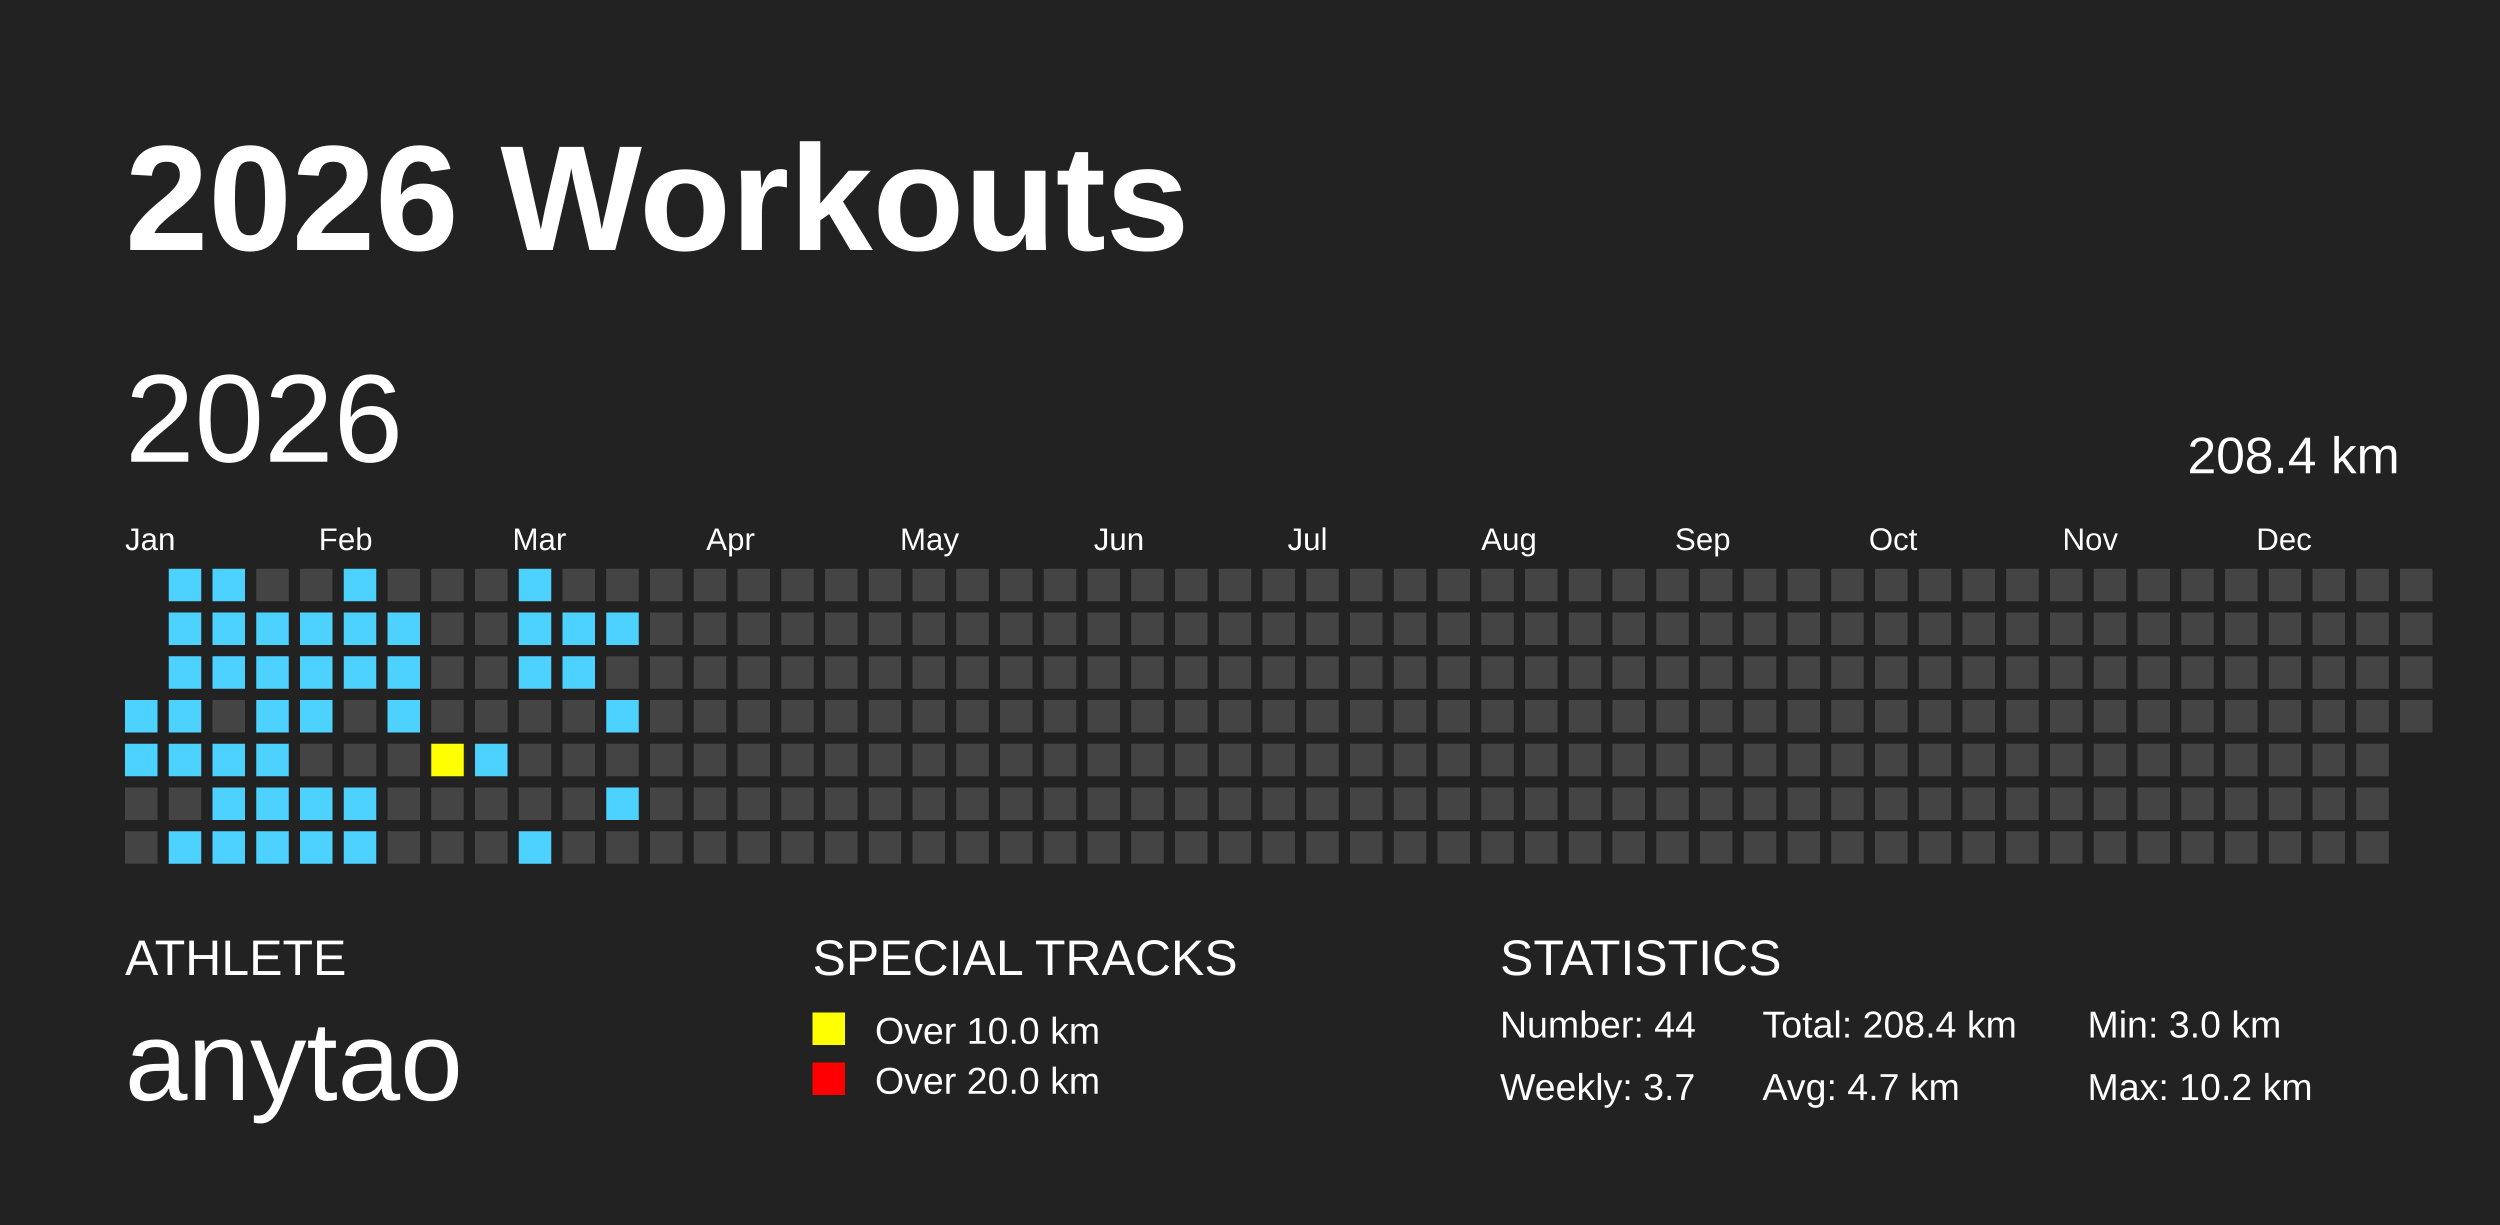
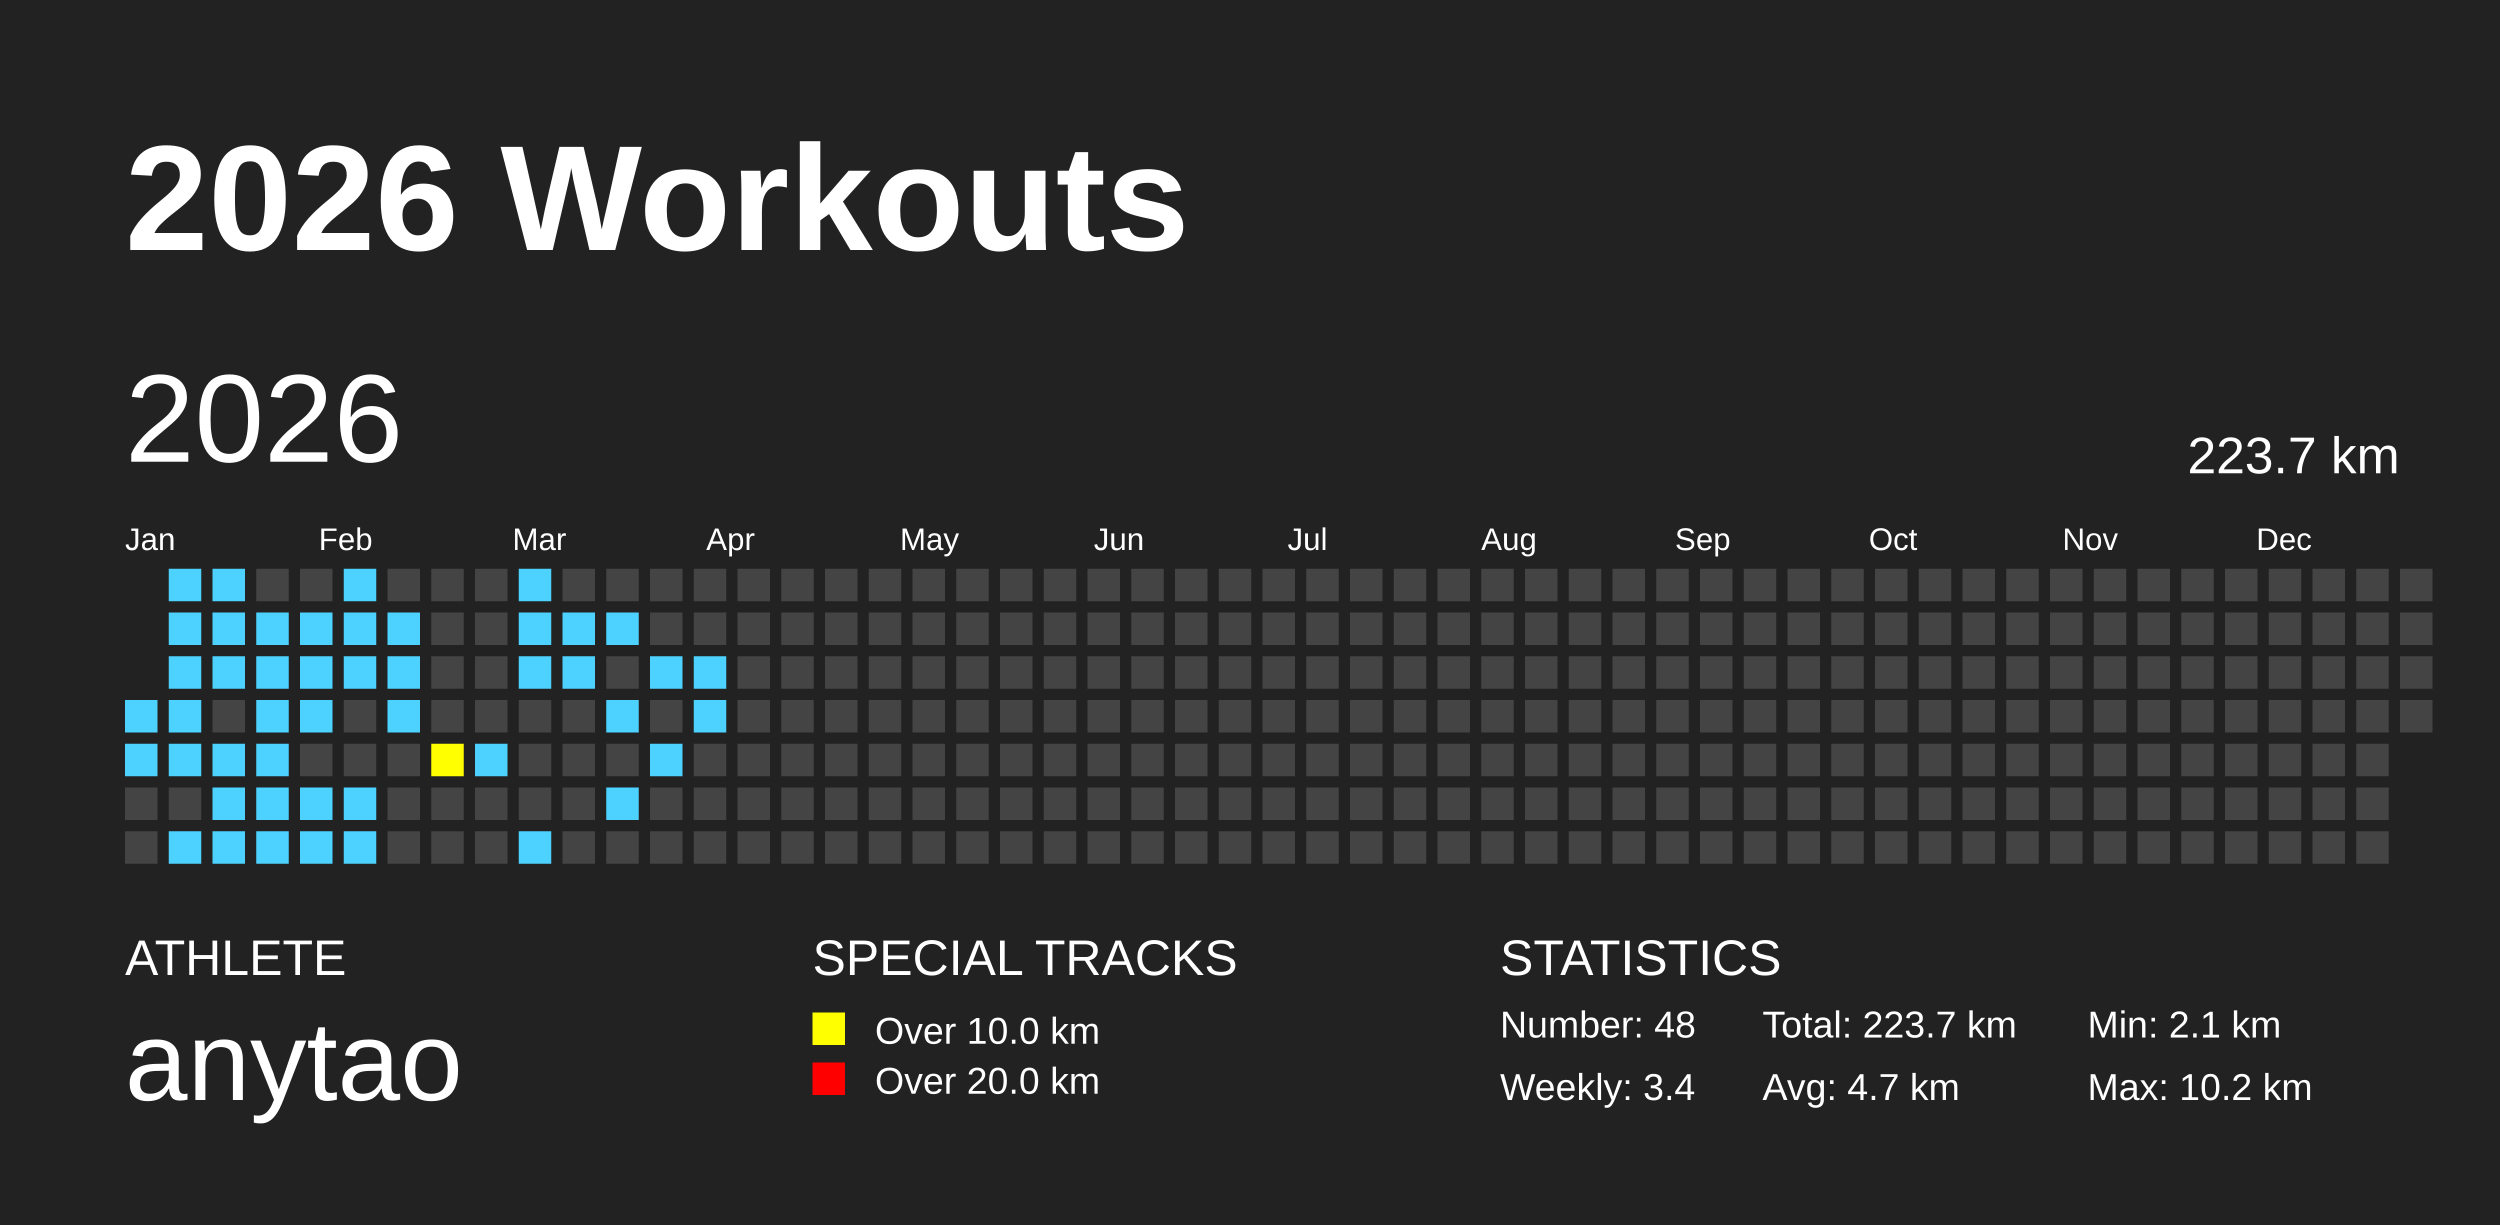
<svg xmlns="http://www.w3.org/2000/svg" baseProfile="full" height="98mm" version="1.1" viewBox="0,0,200,98" width="200mm">
  <defs />
  <rect fill="#222222" height="98" width="200" x="0" y="0" />
  <text fill="#FFFFFF" style="font-size:12px; font-family:Arial; font-weight:bold;" x="10" y="20">2026 Workouts</text>
  <text fill="#FFFFFF" style="font-size:4px; font-family:Arial" x="10" y="78">ATHLETE</text>
  <text fill="#FFFFFF" style="font-size:9px; font-family:Arial" x="10" y="88">anytao</text>
  <text fill="#FFFFFF" style="font-size:4px; font-family:Arial" x="65" y="78">SPECIAL TRACKS</text>
  <rect fill="yellow" height="2.6" width="2.6" x="65" y="81" />
  <text fill="#FFFFFF" style="font-size:3px; font-family:Arial" x="70" y="83.5">Over 10.0 km</text>
  <rect fill="red" height="2.6" width="2.6" x="65" y="85" />
  <text fill="#FFFFFF" style="font-size:3px; font-family:Arial" x="70" y="87.5">Over 20.0 km</text>
  <text fill="#FFFFFF" style="font-size:4px; font-family:Arial" x="120" y="78">STATISTICS</text>
-   <text fill="#FFFFFF" style="font-size:3px; font-family:Arial" x="120" y="83">Number: 44</text>
-   <text fill="#FFFFFF" style="font-size:3px; font-family:Arial" x="120" y="88">Weekly: 3.7</text>
-   <text fill="#FFFFFF" style="font-size:3px; font-family:Arial" x="141" y="83">Total: 208.4 km</text>
+   <text fill="#FFFFFF" style="font-size:3px; font-family:Arial" x="120" y="83">Number: 48</text>
+   <text fill="#FFFFFF" style="font-size:3px; font-family:Arial" x="120" y="88">Weekly: 3.4</text>
+   <text fill="#FFFFFF" style="font-size:3px; font-family:Arial" x="141" y="83">Total: 223.7 km</text>
  <text fill="#FFFFFF" style="font-size:3px; font-family:Arial" x="141" y="88">Avg: 4.7 km</text>
-   <text fill="#FFFFFF" style="font-size:3px; font-family:Arial" x="167" y="83">Min: 3.0 km</text>
+   <text fill="#FFFFFF" style="font-size:3px; font-family:Arial" x="167" y="83">Min: 2.1 km</text>
  <text fill="#FFFFFF" style="font-size:3px; font-family:Arial" x="167" y="88">Max: 10.2 km</text>
  <text dominant-baseline="hanging" fill="#FFFFFF" style="font-size:10.0px; font-family:Arial;" x="10" y="30">2026</text>
-   <text dominant-baseline="hanging" fill="#FFFFFF" style="font-size:4.125px; font-family:Arial;" x="175" y="35">208.4 km</text>
+   <text dominant-baseline="hanging" fill="#FFFFFF" style="font-size:4.125px; font-family:Arial;" x="175" y="35">223.7 km</text>
  <text fill="#FFFFFF" style="font-size:2.5px; font-family:Arial" x="10.0" y="44">Jan</text>
  <text fill="#FFFFFF" style="font-size:2.5px; font-family:Arial" x="25.5" y="44">Feb</text>
  <text fill="#FFFFFF" style="font-size:2.5px; font-family:Arial" x="41.0" y="44">Mar</text>
  <text fill="#FFFFFF" style="font-size:2.5px; font-family:Arial" x="56.5" y="44">Apr</text>
  <text fill="#FFFFFF" style="font-size:2.5px; font-family:Arial" x="72.0" y="44">May</text>
  <text fill="#FFFFFF" style="font-size:2.5px; font-family:Arial" x="87.5" y="44">Jun</text>
  <text fill="#FFFFFF" style="font-size:2.5px; font-family:Arial" x="103.0" y="44">Jul</text>
  <text fill="#FFFFFF" style="font-size:2.5px; font-family:Arial" x="118.5" y="44">Aug</text>
  <text fill="#FFFFFF" style="font-size:2.5px; font-family:Arial" x="134.0" y="44">Sep</text>
  <text fill="#FFFFFF" style="font-size:2.5px; font-family:Arial" x="149.5" y="44">Oct</text>
  <text fill="#FFFFFF" style="font-size:2.5px; font-family:Arial" x="165.0" y="44">Nov</text>
  <text fill="#FFFFFF" style="font-size:2.5px; font-family:Arial" x="180.5" y="44">Dec</text>
  <rect fill="#4DD2FF" height="2.6" width="2.6" x="10.0" y="56.0" />
  <rect fill="#4DD2FF" height="2.6" width="2.6" x="10.0" y="59.5" />
  <rect fill="#444444" height="2.6" width="2.6" x="10.0" y="63.0" />
  <rect fill="#444444" height="2.6" width="2.6" x="10.0" y="66.5" />
  <rect fill="#4DD2FF" height="2.6" width="2.6" x="13.5" y="45.5" />
  <rect fill="#4DD2FF" height="2.6" width="2.6" x="13.5" y="49.0" />
  <rect fill="#4DD2FF" height="2.6" width="2.6" x="13.5" y="52.5" />
  <rect fill="#4DD2FF" height="2.6" width="2.6" x="13.5" y="56.0" />
  <rect fill="#4DD2FF" height="2.6" width="2.6" x="13.5" y="59.5" />
  <rect fill="#444444" height="2.6" width="2.6" x="13.5" y="63.0" />
  <rect fill="#4DD2FF" height="2.6" width="2.6" x="13.5" y="66.5" />
  <rect fill="#4DD2FF" height="2.6" width="2.6" x="17.0" y="45.5" />
  <rect fill="#4DD2FF" height="2.6" width="2.6" x="17.0" y="49.0" />
  <rect fill="#4DD2FF" height="2.6" width="2.6" x="17.0" y="52.5" />
  <rect fill="#444444" height="2.6" width="2.6" x="17.0" y="56.0" />
  <rect fill="#4DD2FF" height="2.6" width="2.6" x="17.0" y="59.5" />
  <rect fill="#4DD2FF" height="2.6" width="2.6" x="17.0" y="63.0" />
  <rect fill="#4DD2FF" height="2.6" width="2.6" x="17.0" y="66.5" />
  <rect fill="#444444" height="2.6" width="2.6" x="20.5" y="45.5" />
  <rect fill="#4DD2FF" height="2.6" width="2.6" x="20.5" y="49.0" />
  <rect fill="#4DD2FF" height="2.6" width="2.6" x="20.5" y="52.5" />
  <rect fill="#4DD2FF" height="2.6" width="2.6" x="20.5" y="56.0" />
  <rect fill="#4DD2FF" height="2.6" width="2.6" x="20.5" y="59.5" />
  <rect fill="#4DD2FF" height="2.6" width="2.6" x="20.5" y="63.0" />
  <rect fill="#4DD2FF" height="2.6" width="2.6" x="20.5" y="66.5" />
  <rect fill="#444444" height="2.6" width="2.6" x="24.0" y="45.5" />
  <rect fill="#4DD2FF" height="2.6" width="2.6" x="24.0" y="49.0" />
  <rect fill="#4DD2FF" height="2.6" width="2.6" x="24.0" y="52.5" />
  <rect fill="#4DD2FF" height="2.6" width="2.6" x="24.0" y="56.0" />
  <rect fill="#444444" height="2.6" width="2.6" x="24.0" y="59.5" />
  <rect fill="#4DD2FF" height="2.6" width="2.6" x="24.0" y="63.0" />
  <rect fill="#4DD2FF" height="2.6" width="2.6" x="24.0" y="66.5" />
  <rect fill="#4DD2FF" height="2.6" width="2.6" x="27.5" y="45.5" />
  <rect fill="#4DD2FF" height="2.6" width="2.6" x="27.5" y="49.0" />
  <rect fill="#4DD2FF" height="2.6" width="2.6" x="27.5" y="52.5" />
  <rect fill="#444444" height="2.6" width="2.6" x="27.5" y="56.0" />
  <rect fill="#444444" height="2.6" width="2.6" x="27.5" y="59.5" />
  <rect fill="#4DD2FF" height="2.6" width="2.6" x="27.5" y="63.0" />
  <rect fill="#4DD2FF" height="2.6" width="2.6" x="27.5" y="66.5" />
  <rect fill="#444444" height="2.6" width="2.6" x="31.0" y="45.5" />
  <rect fill="#4DD2FF" height="2.6" width="2.6" x="31.0" y="49.0" />
  <rect fill="#4DD2FF" height="2.6" width="2.6" x="31.0" y="52.5" />
  <rect fill="#4DD2FF" height="2.6" width="2.6" x="31.0" y="56.0" />
  <rect fill="#444444" height="2.6" width="2.6" x="31.0" y="59.5" />
  <rect fill="#444444" height="2.6" width="2.6" x="31.0" y="63.0" />
  <rect fill="#444444" height="2.6" width="2.6" x="31.0" y="66.5" />
  <rect fill="#444444" height="2.6" width="2.6" x="34.5" y="45.5" />
  <rect fill="#444444" height="2.6" width="2.6" x="34.5" y="49.0" />
  <rect fill="#444444" height="2.6" width="2.6" x="34.5" y="52.5" />
  <rect fill="#444444" height="2.6" width="2.6" x="34.5" y="56.0" />
  <rect fill="yellow" height="2.6" width="2.6" x="34.5" y="59.5" />
  <rect fill="#444444" height="2.6" width="2.6" x="34.5" y="63.0" />
  <rect fill="#444444" height="2.6" width="2.6" x="34.5" y="66.5" />
  <rect fill="#444444" height="2.6" width="2.6" x="38.0" y="45.5" />
  <rect fill="#444444" height="2.6" width="2.6" x="38.0" y="49.0" />
  <rect fill="#444444" height="2.6" width="2.6" x="38.0" y="52.5" />
  <rect fill="#444444" height="2.6" width="2.6" x="38.0" y="56.0" />
  <rect fill="#4DD2FF" height="2.6" width="2.6" x="38.0" y="59.5" />
  <rect fill="#444444" height="2.6" width="2.6" x="38.0" y="63.0" />
  <rect fill="#444444" height="2.6" width="2.6" x="38.0" y="66.5" />
  <rect fill="#4DD2FF" height="2.6" width="2.6" x="41.5" y="45.5" />
  <rect fill="#4DD2FF" height="2.6" width="2.6" x="41.5" y="49.0" />
  <rect fill="#4DD2FF" height="2.6" width="2.6" x="41.5" y="52.5" />
  <rect fill="#444444" height="2.6" width="2.6" x="41.5" y="56.0" />
  <rect fill="#444444" height="2.6" width="2.6" x="41.5" y="59.5" />
  <rect fill="#444444" height="2.6" width="2.6" x="41.5" y="63.0" />
  <rect fill="#4DD2FF" height="2.6" width="2.6" x="41.5" y="66.5" />
  <rect fill="#444444" height="2.6" width="2.6" x="45.0" y="45.5" />
  <rect fill="#4DD2FF" height="2.6" width="2.6" x="45.0" y="49.0" />
  <rect fill="#4DD2FF" height="2.6" width="2.6" x="45.0" y="52.5" />
  <rect fill="#444444" height="2.6" width="2.6" x="45.0" y="56.0" />
  <rect fill="#444444" height="2.6" width="2.6" x="45.0" y="59.5" />
  <rect fill="#444444" height="2.6" width="2.6" x="45.0" y="63.0" />
  <rect fill="#444444" height="2.6" width="2.6" x="45.0" y="66.5" />
  <rect fill="#444444" height="2.6" width="2.6" x="48.5" y="45.5" />
  <rect fill="#4DD2FF" height="2.6" width="2.6" x="48.5" y="49.0" />
  <rect fill="#444444" height="2.6" width="2.6" x="48.5" y="52.5" />
  <rect fill="#4DD2FF" height="2.6" width="2.6" x="48.5" y="56.0" />
  <rect fill="#444444" height="2.6" width="2.6" x="48.5" y="59.5" />
  <rect fill="#4DD2FF" height="2.6" width="2.6" x="48.5" y="63.0" />
  <rect fill="#444444" height="2.6" width="2.6" x="48.5" y="66.5" />
  <rect fill="#444444" height="2.6" width="2.6" x="52.0" y="45.5" />
  <rect fill="#444444" height="2.6" width="2.6" x="52.0" y="49.0" />
-   <rect fill="#444444" height="2.6" width="2.6" x="52.0" y="52.5" />
+   <rect fill="#4DD2FF" height="2.6" width="2.6" x="52.0" y="52.5" />
  <rect fill="#444444" height="2.6" width="2.6" x="52.0" y="56.0" />
-   <rect fill="#444444" height="2.6" width="2.6" x="52.0" y="59.5" />
+   <rect fill="#4DD2FF" height="2.6" width="2.6" x="52.0" y="59.5" />
  <rect fill="#444444" height="2.6" width="2.6" x="52.0" y="63.0" />
  <rect fill="#444444" height="2.6" width="2.6" x="52.0" y="66.5" />
  <rect fill="#444444" height="2.6" width="2.6" x="55.5" y="45.5" />
  <rect fill="#444444" height="2.6" width="2.6" x="55.5" y="49.0" />
-   <rect fill="#444444" height="2.6" width="2.6" x="55.5" y="52.5" />
-   <rect fill="#444444" height="2.6" width="2.6" x="55.5" y="56.0" />
+   <rect fill="#4DD2FF" height="2.6" width="2.6" x="55.5" y="52.5" />
+   <rect fill="#4DD2FF" height="2.6" width="2.6" x="55.5" y="56.0" />
  <rect fill="#444444" height="2.6" width="2.6" x="55.5" y="59.5" />
  <rect fill="#444444" height="2.6" width="2.6" x="55.5" y="63.0" />
  <rect fill="#444444" height="2.6" width="2.6" x="55.5" y="66.5" />
  <rect fill="#444444" height="2.6" width="2.6" x="59.0" y="45.5" />
  <rect fill="#444444" height="2.6" width="2.6" x="59.0" y="49.0" />
  <rect fill="#444444" height="2.6" width="2.6" x="59.0" y="52.5" />
  <rect fill="#444444" height="2.6" width="2.6" x="59.0" y="56.0" />
  <rect fill="#444444" height="2.6" width="2.6" x="59.0" y="59.5" />
  <rect fill="#444444" height="2.6" width="2.6" x="59.0" y="63.0" />
  <rect fill="#444444" height="2.6" width="2.6" x="59.0" y="66.5" />
  <rect fill="#444444" height="2.6" width="2.6" x="62.5" y="45.5" />
  <rect fill="#444444" height="2.6" width="2.6" x="62.5" y="49.0" />
  <rect fill="#444444" height="2.6" width="2.6" x="62.5" y="52.5" />
  <rect fill="#444444" height="2.6" width="2.6" x="62.5" y="56.0" />
  <rect fill="#444444" height="2.6" width="2.6" x="62.5" y="59.5" />
  <rect fill="#444444" height="2.6" width="2.6" x="62.5" y="63.0" />
  <rect fill="#444444" height="2.6" width="2.6" x="62.5" y="66.5" />
  <rect fill="#444444" height="2.6" width="2.6" x="66.0" y="45.5" />
  <rect fill="#444444" height="2.6" width="2.6" x="66.0" y="49.0" />
  <rect fill="#444444" height="2.6" width="2.6" x="66.0" y="52.5" />
  <rect fill="#444444" height="2.6" width="2.6" x="66.0" y="56.0" />
  <rect fill="#444444" height="2.6" width="2.6" x="66.0" y="59.5" />
  <rect fill="#444444" height="2.6" width="2.6" x="66.0" y="63.0" />
  <rect fill="#444444" height="2.6" width="2.6" x="66.0" y="66.5" />
  <rect fill="#444444" height="2.6" width="2.6" x="69.5" y="45.5" />
  <rect fill="#444444" height="2.6" width="2.6" x="69.5" y="49.0" />
  <rect fill="#444444" height="2.6" width="2.6" x="69.5" y="52.5" />
  <rect fill="#444444" height="2.6" width="2.6" x="69.5" y="56.0" />
  <rect fill="#444444" height="2.6" width="2.6" x="69.5" y="59.5" />
  <rect fill="#444444" height="2.6" width="2.6" x="69.5" y="63.0" />
  <rect fill="#444444" height="2.6" width="2.6" x="69.5" y="66.5" />
  <rect fill="#444444" height="2.6" width="2.6" x="73.0" y="45.5" />
  <rect fill="#444444" height="2.6" width="2.6" x="73.0" y="49.0" />
  <rect fill="#444444" height="2.6" width="2.6" x="73.0" y="52.5" />
  <rect fill="#444444" height="2.6" width="2.6" x="73.0" y="56.0" />
  <rect fill="#444444" height="2.6" width="2.6" x="73.0" y="59.5" />
  <rect fill="#444444" height="2.6" width="2.6" x="73.0" y="63.0" />
  <rect fill="#444444" height="2.6" width="2.6" x="73.0" y="66.5" />
  <rect fill="#444444" height="2.6" width="2.6" x="76.5" y="45.5" />
  <rect fill="#444444" height="2.6" width="2.6" x="76.5" y="49.0" />
  <rect fill="#444444" height="2.6" width="2.6" x="76.5" y="52.5" />
  <rect fill="#444444" height="2.6" width="2.6" x="76.5" y="56.0" />
  <rect fill="#444444" height="2.6" width="2.6" x="76.5" y="59.5" />
  <rect fill="#444444" height="2.6" width="2.6" x="76.5" y="63.0" />
  <rect fill="#444444" height="2.6" width="2.6" x="76.5" y="66.5" />
  <rect fill="#444444" height="2.6" width="2.6" x="80.0" y="45.5" />
  <rect fill="#444444" height="2.6" width="2.6" x="80.0" y="49.0" />
  <rect fill="#444444" height="2.6" width="2.6" x="80.0" y="52.5" />
  <rect fill="#444444" height="2.6" width="2.6" x="80.0" y="56.0" />
  <rect fill="#444444" height="2.6" width="2.6" x="80.0" y="59.5" />
  <rect fill="#444444" height="2.6" width="2.6" x="80.0" y="63.0" />
  <rect fill="#444444" height="2.6" width="2.6" x="80.0" y="66.5" />
  <rect fill="#444444" height="2.6" width="2.6" x="83.5" y="45.5" />
  <rect fill="#444444" height="2.6" width="2.6" x="83.5" y="49.0" />
  <rect fill="#444444" height="2.6" width="2.6" x="83.5" y="52.5" />
  <rect fill="#444444" height="2.6" width="2.6" x="83.5" y="56.0" />
  <rect fill="#444444" height="2.6" width="2.6" x="83.5" y="59.5" />
  <rect fill="#444444" height="2.6" width="2.6" x="83.5" y="63.0" />
  <rect fill="#444444" height="2.6" width="2.6" x="83.5" y="66.5" />
  <rect fill="#444444" height="2.6" width="2.6" x="87.0" y="45.5" />
  <rect fill="#444444" height="2.6" width="2.6" x="87.0" y="49.0" />
  <rect fill="#444444" height="2.6" width="2.6" x="87.0" y="52.5" />
  <rect fill="#444444" height="2.6" width="2.6" x="87.0" y="56.0" />
  <rect fill="#444444" height="2.6" width="2.6" x="87.0" y="59.5" />
  <rect fill="#444444" height="2.6" width="2.6" x="87.0" y="63.0" />
  <rect fill="#444444" height="2.6" width="2.6" x="87.0" y="66.5" />
  <rect fill="#444444" height="2.6" width="2.6" x="90.5" y="45.5" />
  <rect fill="#444444" height="2.6" width="2.6" x="90.5" y="49.0" />
  <rect fill="#444444" height="2.6" width="2.6" x="90.5" y="52.5" />
  <rect fill="#444444" height="2.6" width="2.6" x="90.5" y="56.0" />
  <rect fill="#444444" height="2.6" width="2.6" x="90.5" y="59.5" />
  <rect fill="#444444" height="2.6" width="2.6" x="90.5" y="63.0" />
  <rect fill="#444444" height="2.6" width="2.6" x="90.5" y="66.5" />
  <rect fill="#444444" height="2.6" width="2.6" x="94.0" y="45.5" />
  <rect fill="#444444" height="2.6" width="2.6" x="94.0" y="49.0" />
  <rect fill="#444444" height="2.6" width="2.6" x="94.0" y="52.5" />
  <rect fill="#444444" height="2.6" width="2.6" x="94.0" y="56.0" />
  <rect fill="#444444" height="2.6" width="2.6" x="94.0" y="59.5" />
  <rect fill="#444444" height="2.6" width="2.6" x="94.0" y="63.0" />
  <rect fill="#444444" height="2.6" width="2.6" x="94.0" y="66.5" />
  <rect fill="#444444" height="2.6" width="2.6" x="97.5" y="45.5" />
  <rect fill="#444444" height="2.6" width="2.6" x="97.5" y="49.0" />
  <rect fill="#444444" height="2.6" width="2.6" x="97.5" y="52.5" />
  <rect fill="#444444" height="2.6" width="2.6" x="97.5" y="56.0" />
  <rect fill="#444444" height="2.6" width="2.6" x="97.5" y="59.5" />
  <rect fill="#444444" height="2.6" width="2.6" x="97.5" y="63.0" />
  <rect fill="#444444" height="2.6" width="2.6" x="97.5" y="66.5" />
  <rect fill="#444444" height="2.6" width="2.6" x="101.0" y="45.5" />
  <rect fill="#444444" height="2.6" width="2.6" x="101.0" y="49.0" />
  <rect fill="#444444" height="2.6" width="2.6" x="101.0" y="52.5" />
  <rect fill="#444444" height="2.6" width="2.6" x="101.0" y="56.0" />
  <rect fill="#444444" height="2.6" width="2.6" x="101.0" y="59.5" />
  <rect fill="#444444" height="2.6" width="2.6" x="101.0" y="63.0" />
  <rect fill="#444444" height="2.6" width="2.6" x="101.0" y="66.5" />
  <rect fill="#444444" height="2.6" width="2.6" x="104.5" y="45.5" />
  <rect fill="#444444" height="2.6" width="2.6" x="104.5" y="49.0" />
  <rect fill="#444444" height="2.6" width="2.6" x="104.5" y="52.5" />
  <rect fill="#444444" height="2.6" width="2.6" x="104.5" y="56.0" />
  <rect fill="#444444" height="2.6" width="2.6" x="104.5" y="59.5" />
  <rect fill="#444444" height="2.6" width="2.6" x="104.5" y="63.0" />
  <rect fill="#444444" height="2.6" width="2.6" x="104.5" y="66.5" />
  <rect fill="#444444" height="2.6" width="2.6" x="108.0" y="45.5" />
  <rect fill="#444444" height="2.6" width="2.6" x="108.0" y="49.0" />
  <rect fill="#444444" height="2.6" width="2.6" x="108.0" y="52.5" />
  <rect fill="#444444" height="2.6" width="2.6" x="108.0" y="56.0" />
  <rect fill="#444444" height="2.6" width="2.6" x="108.0" y="59.5" />
  <rect fill="#444444" height="2.6" width="2.6" x="108.0" y="63.0" />
  <rect fill="#444444" height="2.6" width="2.6" x="108.0" y="66.5" />
  <rect fill="#444444" height="2.6" width="2.6" x="111.5" y="45.5" />
  <rect fill="#444444" height="2.6" width="2.6" x="111.5" y="49.0" />
  <rect fill="#444444" height="2.6" width="2.6" x="111.5" y="52.5" />
  <rect fill="#444444" height="2.6" width="2.6" x="111.5" y="56.0" />
  <rect fill="#444444" height="2.6" width="2.6" x="111.5" y="59.5" />
  <rect fill="#444444" height="2.6" width="2.6" x="111.5" y="63.0" />
  <rect fill="#444444" height="2.6" width="2.6" x="111.5" y="66.5" />
  <rect fill="#444444" height="2.6" width="2.6" x="115.0" y="45.5" />
  <rect fill="#444444" height="2.6" width="2.6" x="115.0" y="49.0" />
  <rect fill="#444444" height="2.6" width="2.6" x="115.0" y="52.5" />
  <rect fill="#444444" height="2.6" width="2.6" x="115.0" y="56.0" />
  <rect fill="#444444" height="2.6" width="2.6" x="115.0" y="59.5" />
  <rect fill="#444444" height="2.6" width="2.6" x="115.0" y="63.0" />
  <rect fill="#444444" height="2.6" width="2.6" x="115.0" y="66.5" />
  <rect fill="#444444" height="2.6" width="2.6" x="118.5" y="45.5" />
  <rect fill="#444444" height="2.6" width="2.6" x="118.5" y="49.0" />
  <rect fill="#444444" height="2.6" width="2.6" x="118.5" y="52.5" />
  <rect fill="#444444" height="2.6" width="2.6" x="118.5" y="56.0" />
  <rect fill="#444444" height="2.6" width="2.6" x="118.5" y="59.5" />
  <rect fill="#444444" height="2.6" width="2.6" x="118.5" y="63.0" />
  <rect fill="#444444" height="2.6" width="2.6" x="118.5" y="66.5" />
  <rect fill="#444444" height="2.6" width="2.6" x="122.0" y="45.5" />
  <rect fill="#444444" height="2.6" width="2.6" x="122.0" y="49.0" />
  <rect fill="#444444" height="2.6" width="2.6" x="122.0" y="52.5" />
  <rect fill="#444444" height="2.6" width="2.6" x="122.0" y="56.0" />
  <rect fill="#444444" height="2.6" width="2.6" x="122.0" y="59.5" />
  <rect fill="#444444" height="2.6" width="2.6" x="122.0" y="63.0" />
  <rect fill="#444444" height="2.6" width="2.6" x="122.0" y="66.5" />
  <rect fill="#444444" height="2.6" width="2.6" x="125.5" y="45.5" />
  <rect fill="#444444" height="2.6" width="2.6" x="125.5" y="49.0" />
  <rect fill="#444444" height="2.6" width="2.6" x="125.5" y="52.5" />
  <rect fill="#444444" height="2.6" width="2.6" x="125.5" y="56.0" />
  <rect fill="#444444" height="2.6" width="2.6" x="125.5" y="59.5" />
  <rect fill="#444444" height="2.6" width="2.6" x="125.5" y="63.0" />
  <rect fill="#444444" height="2.6" width="2.6" x="125.5" y="66.5" />
  <rect fill="#444444" height="2.6" width="2.6" x="129.0" y="45.5" />
  <rect fill="#444444" height="2.6" width="2.6" x="129.0" y="49.0" />
  <rect fill="#444444" height="2.6" width="2.6" x="129.0" y="52.5" />
  <rect fill="#444444" height="2.6" width="2.6" x="129.0" y="56.0" />
  <rect fill="#444444" height="2.6" width="2.6" x="129.0" y="59.5" />
  <rect fill="#444444" height="2.6" width="2.6" x="129.0" y="63.0" />
  <rect fill="#444444" height="2.6" width="2.6" x="129.0" y="66.5" />
  <rect fill="#444444" height="2.6" width="2.6" x="132.5" y="45.5" />
  <rect fill="#444444" height="2.6" width="2.6" x="132.5" y="49.0" />
  <rect fill="#444444" height="2.6" width="2.6" x="132.5" y="52.5" />
  <rect fill="#444444" height="2.6" width="2.6" x="132.5" y="56.0" />
  <rect fill="#444444" height="2.6" width="2.6" x="132.5" y="59.5" />
  <rect fill="#444444" height="2.6" width="2.6" x="132.5" y="63.0" />
  <rect fill="#444444" height="2.6" width="2.6" x="132.5" y="66.5" />
  <rect fill="#444444" height="2.6" width="2.6" x="136.0" y="45.5" />
  <rect fill="#444444" height="2.6" width="2.6" x="136.0" y="49.0" />
  <rect fill="#444444" height="2.6" width="2.6" x="136.0" y="52.5" />
  <rect fill="#444444" height="2.6" width="2.6" x="136.0" y="56.0" />
  <rect fill="#444444" height="2.6" width="2.6" x="136.0" y="59.5" />
  <rect fill="#444444" height="2.6" width="2.6" x="136.0" y="63.0" />
  <rect fill="#444444" height="2.6" width="2.6" x="136.0" y="66.5" />
  <rect fill="#444444" height="2.6" width="2.6" x="139.5" y="45.5" />
  <rect fill="#444444" height="2.6" width="2.6" x="139.5" y="49.0" />
  <rect fill="#444444" height="2.6" width="2.6" x="139.5" y="52.5" />
  <rect fill="#444444" height="2.6" width="2.6" x="139.5" y="56.0" />
  <rect fill="#444444" height="2.6" width="2.6" x="139.5" y="59.5" />
  <rect fill="#444444" height="2.6" width="2.6" x="139.5" y="63.0" />
  <rect fill="#444444" height="2.6" width="2.6" x="139.5" y="66.5" />
  <rect fill="#444444" height="2.6" width="2.6" x="143.0" y="45.5" />
  <rect fill="#444444" height="2.6" width="2.6" x="143.0" y="49.0" />
  <rect fill="#444444" height="2.6" width="2.6" x="143.0" y="52.5" />
  <rect fill="#444444" height="2.6" width="2.6" x="143.0" y="56.0" />
  <rect fill="#444444" height="2.6" width="2.6" x="143.0" y="59.5" />
  <rect fill="#444444" height="2.6" width="2.6" x="143.0" y="63.0" />
  <rect fill="#444444" height="2.6" width="2.6" x="143.0" y="66.5" />
  <rect fill="#444444" height="2.6" width="2.6" x="146.5" y="45.5" />
  <rect fill="#444444" height="2.6" width="2.6" x="146.5" y="49.0" />
  <rect fill="#444444" height="2.6" width="2.6" x="146.5" y="52.5" />
  <rect fill="#444444" height="2.6" width="2.6" x="146.5" y="56.0" />
  <rect fill="#444444" height="2.6" width="2.6" x="146.5" y="59.5" />
  <rect fill="#444444" height="2.6" width="2.6" x="146.5" y="63.0" />
  <rect fill="#444444" height="2.6" width="2.6" x="146.5" y="66.5" />
  <rect fill="#444444" height="2.6" width="2.6" x="150.0" y="45.5" />
  <rect fill="#444444" height="2.6" width="2.6" x="150.0" y="49.0" />
  <rect fill="#444444" height="2.6" width="2.6" x="150.0" y="52.5" />
  <rect fill="#444444" height="2.6" width="2.6" x="150.0" y="56.0" />
  <rect fill="#444444" height="2.6" width="2.6" x="150.0" y="59.5" />
  <rect fill="#444444" height="2.6" width="2.6" x="150.0" y="63.0" />
  <rect fill="#444444" height="2.6" width="2.6" x="150.0" y="66.5" />
  <rect fill="#444444" height="2.6" width="2.6" x="153.5" y="45.5" />
  <rect fill="#444444" height="2.6" width="2.6" x="153.5" y="49.0" />
  <rect fill="#444444" height="2.6" width="2.6" x="153.5" y="52.5" />
  <rect fill="#444444" height="2.6" width="2.6" x="153.5" y="56.0" />
  <rect fill="#444444" height="2.6" width="2.6" x="153.5" y="59.5" />
  <rect fill="#444444" height="2.6" width="2.6" x="153.5" y="63.0" />
  <rect fill="#444444" height="2.6" width="2.6" x="153.5" y="66.5" />
  <rect fill="#444444" height="2.6" width="2.6" x="157.0" y="45.5" />
  <rect fill="#444444" height="2.6" width="2.6" x="157.0" y="49.0" />
  <rect fill="#444444" height="2.6" width="2.6" x="157.0" y="52.5" />
  <rect fill="#444444" height="2.6" width="2.6" x="157.0" y="56.0" />
  <rect fill="#444444" height="2.6" width="2.6" x="157.0" y="59.5" />
  <rect fill="#444444" height="2.6" width="2.6" x="157.0" y="63.0" />
  <rect fill="#444444" height="2.6" width="2.6" x="157.0" y="66.5" />
  <rect fill="#444444" height="2.6" width="2.6" x="160.5" y="45.5" />
  <rect fill="#444444" height="2.6" width="2.6" x="160.5" y="49.0" />
  <rect fill="#444444" height="2.6" width="2.6" x="160.5" y="52.5" />
  <rect fill="#444444" height="2.6" width="2.6" x="160.5" y="56.0" />
  <rect fill="#444444" height="2.6" width="2.6" x="160.5" y="59.5" />
  <rect fill="#444444" height="2.6" width="2.6" x="160.5" y="63.0" />
  <rect fill="#444444" height="2.6" width="2.6" x="160.5" y="66.5" />
  <rect fill="#444444" height="2.6" width="2.6" x="164.0" y="45.5" />
  <rect fill="#444444" height="2.6" width="2.6" x="164.0" y="49.0" />
  <rect fill="#444444" height="2.6" width="2.6" x="164.0" y="52.5" />
  <rect fill="#444444" height="2.6" width="2.6" x="164.0" y="56.0" />
  <rect fill="#444444" height="2.6" width="2.6" x="164.0" y="59.5" />
  <rect fill="#444444" height="2.6" width="2.6" x="164.0" y="63.0" />
  <rect fill="#444444" height="2.6" width="2.6" x="164.0" y="66.5" />
  <rect fill="#444444" height="2.6" width="2.6" x="167.5" y="45.5" />
  <rect fill="#444444" height="2.6" width="2.6" x="167.5" y="49.0" />
  <rect fill="#444444" height="2.6" width="2.6" x="167.5" y="52.5" />
  <rect fill="#444444" height="2.6" width="2.6" x="167.5" y="56.0" />
  <rect fill="#444444" height="2.6" width="2.6" x="167.5" y="59.5" />
  <rect fill="#444444" height="2.6" width="2.6" x="167.5" y="63.0" />
  <rect fill="#444444" height="2.6" width="2.6" x="167.5" y="66.5" />
  <rect fill="#444444" height="2.6" width="2.6" x="171.0" y="45.5" />
  <rect fill="#444444" height="2.6" width="2.6" x="171.0" y="49.0" />
  <rect fill="#444444" height="2.6" width="2.6" x="171.0" y="52.5" />
  <rect fill="#444444" height="2.6" width="2.6" x="171.0" y="56.0" />
  <rect fill="#444444" height="2.6" width="2.6" x="171.0" y="59.5" />
  <rect fill="#444444" height="2.6" width="2.6" x="171.0" y="63.0" />
  <rect fill="#444444" height="2.6" width="2.6" x="171.0" y="66.5" />
  <rect fill="#444444" height="2.6" width="2.6" x="174.5" y="45.5" />
  <rect fill="#444444" height="2.6" width="2.6" x="174.5" y="49.0" />
  <rect fill="#444444" height="2.6" width="2.6" x="174.5" y="52.5" />
  <rect fill="#444444" height="2.6" width="2.6" x="174.5" y="56.0" />
  <rect fill="#444444" height="2.6" width="2.6" x="174.5" y="59.5" />
  <rect fill="#444444" height="2.6" width="2.6" x="174.5" y="63.0" />
  <rect fill="#444444" height="2.6" width="2.6" x="174.5" y="66.5" />
  <rect fill="#444444" height="2.6" width="2.6" x="178.0" y="45.5" />
  <rect fill="#444444" height="2.6" width="2.6" x="178.0" y="49.0" />
  <rect fill="#444444" height="2.6" width="2.6" x="178.0" y="52.5" />
  <rect fill="#444444" height="2.6" width="2.6" x="178.0" y="56.0" />
  <rect fill="#444444" height="2.6" width="2.6" x="178.0" y="59.5" />
  <rect fill="#444444" height="2.6" width="2.6" x="178.0" y="63.0" />
  <rect fill="#444444" height="2.6" width="2.6" x="178.0" y="66.5" />
  <rect fill="#444444" height="2.6" width="2.6" x="181.5" y="45.5" />
  <rect fill="#444444" height="2.6" width="2.6" x="181.5" y="49.0" />
  <rect fill="#444444" height="2.6" width="2.6" x="181.5" y="52.5" />
  <rect fill="#444444" height="2.6" width="2.6" x="181.5" y="56.0" />
  <rect fill="#444444" height="2.6" width="2.6" x="181.5" y="59.5" />
  <rect fill="#444444" height="2.6" width="2.6" x="181.5" y="63.0" />
  <rect fill="#444444" height="2.6" width="2.6" x="181.5" y="66.5" />
  <rect fill="#444444" height="2.6" width="2.6" x="185.0" y="45.5" />
  <rect fill="#444444" height="2.6" width="2.6" x="185.0" y="49.0" />
  <rect fill="#444444" height="2.6" width="2.6" x="185.0" y="52.5" />
  <rect fill="#444444" height="2.6" width="2.6" x="185.0" y="56.0" />
  <rect fill="#444444" height="2.6" width="2.6" x="185.0" y="59.5" />
  <rect fill="#444444" height="2.6" width="2.6" x="185.0" y="63.0" />
  <rect fill="#444444" height="2.6" width="2.6" x="185.0" y="66.5" />
  <rect fill="#444444" height="2.6" width="2.6" x="188.5" y="45.5" />
  <rect fill="#444444" height="2.6" width="2.6" x="188.5" y="49.0" />
  <rect fill="#444444" height="2.6" width="2.6" x="188.5" y="52.5" />
  <rect fill="#444444" height="2.6" width="2.6" x="188.5" y="56.0" />
  <rect fill="#444444" height="2.6" width="2.6" x="188.5" y="59.5" />
  <rect fill="#444444" height="2.6" width="2.6" x="188.5" y="63.0" />
  <rect fill="#444444" height="2.6" width="2.6" x="188.5" y="66.5" />
  <rect fill="#444444" height="2.6" width="2.6" x="192.0" y="45.5" />
  <rect fill="#444444" height="2.6" width="2.6" x="192.0" y="49.0" />
  <rect fill="#444444" height="2.6" width="2.6" x="192.0" y="52.5" />
  <rect fill="#444444" height="2.6" width="2.6" x="192.0" y="56.0" />
</svg>
